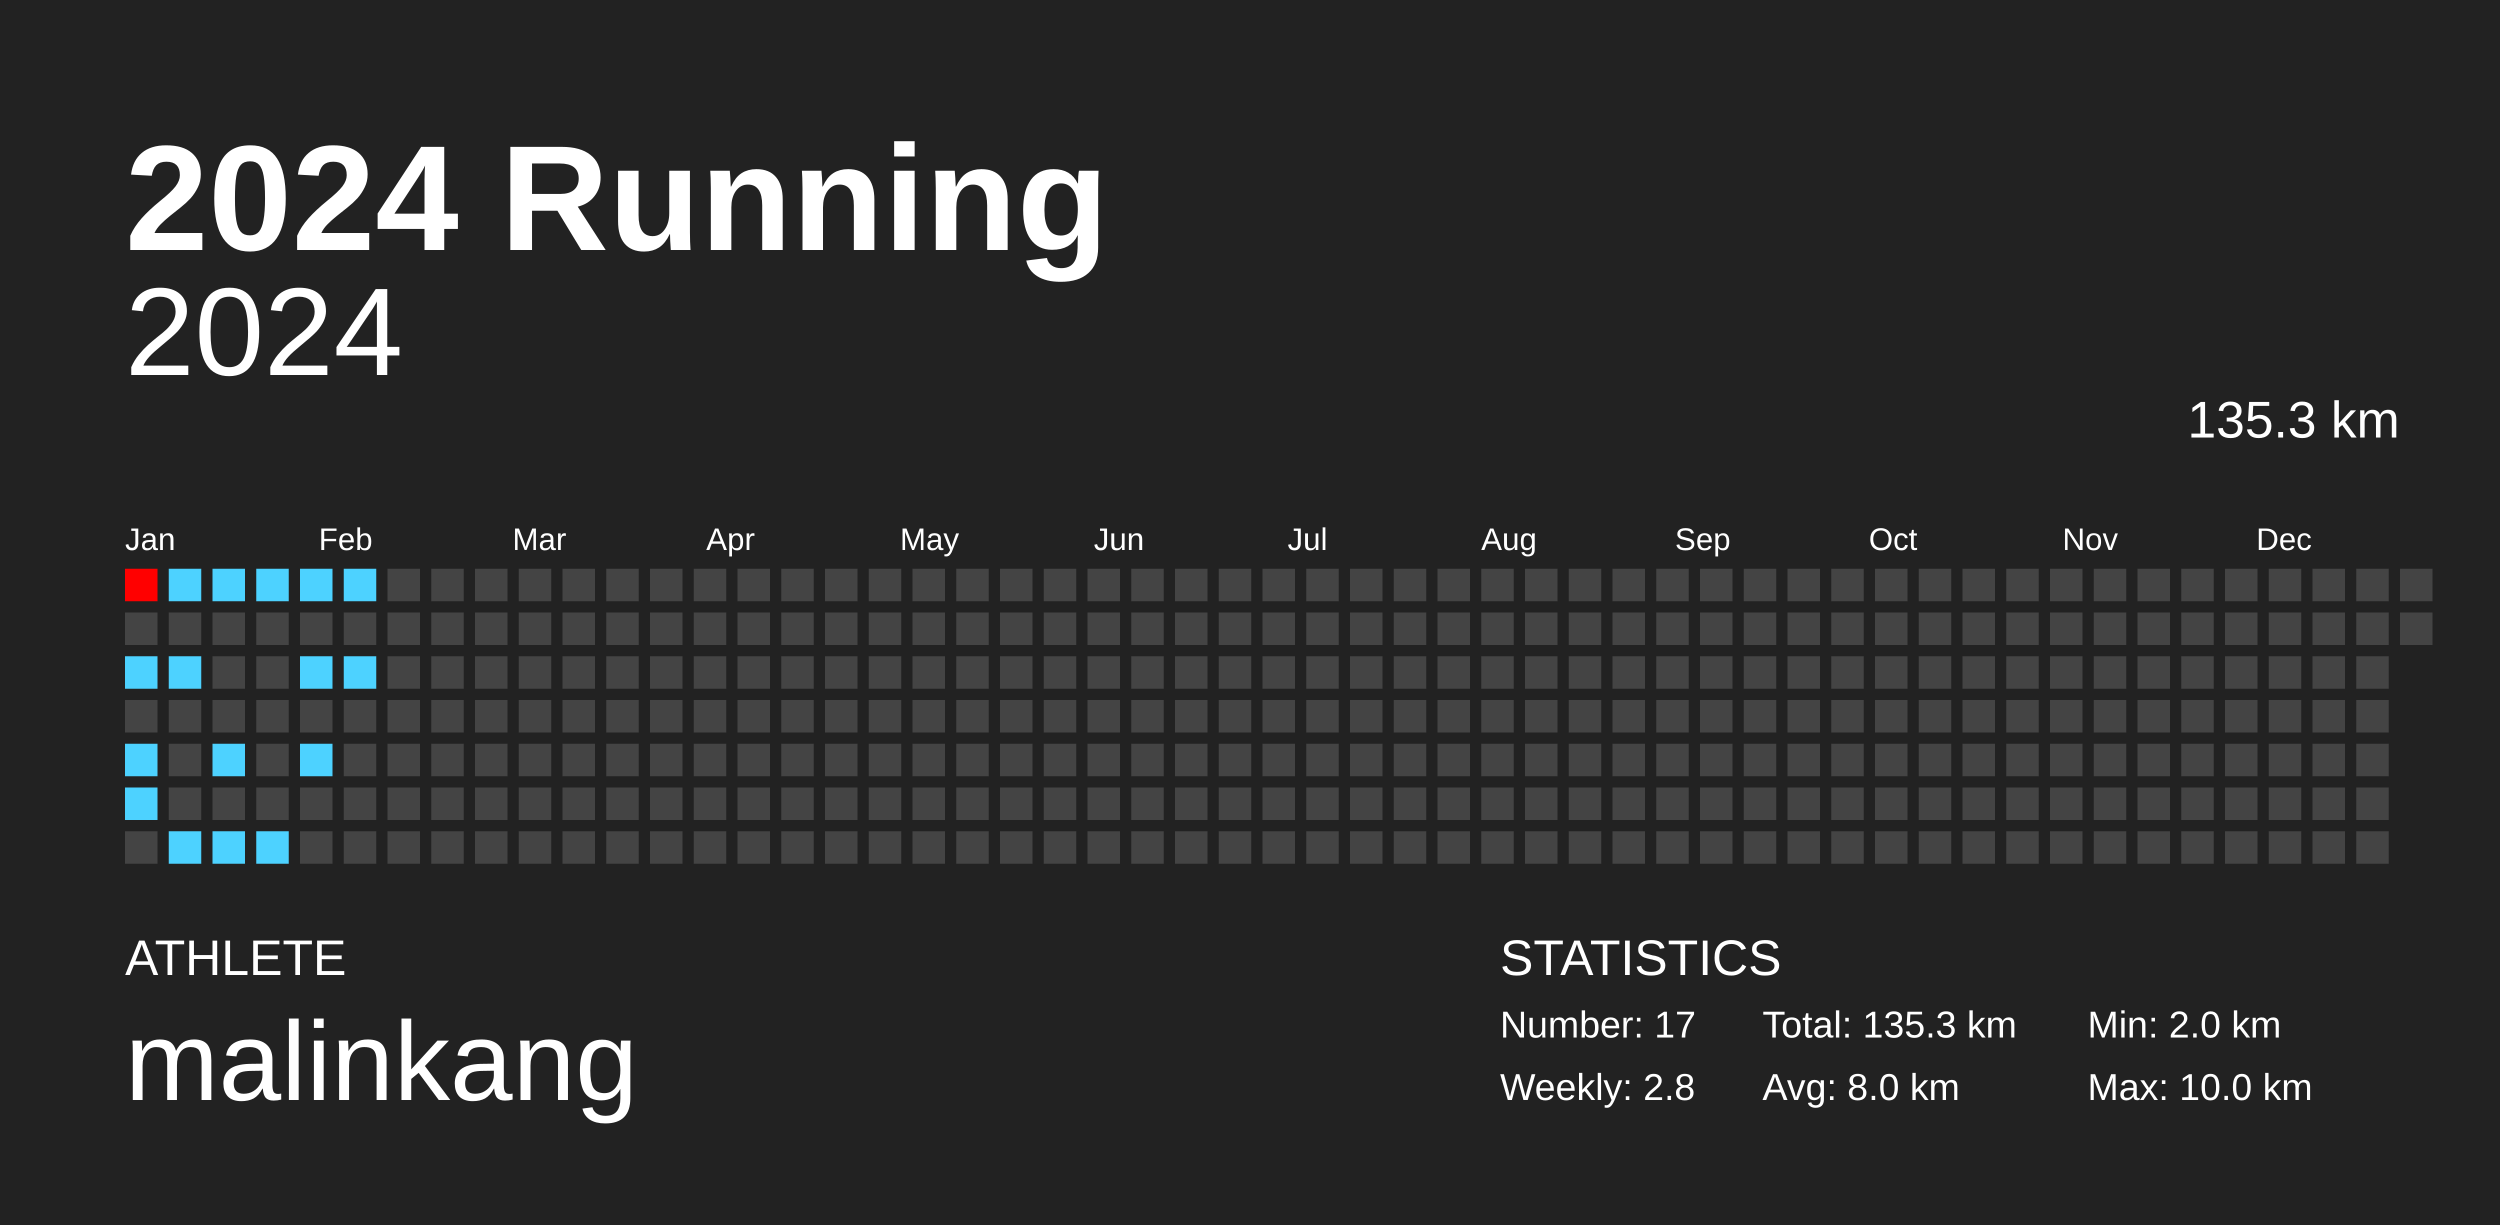
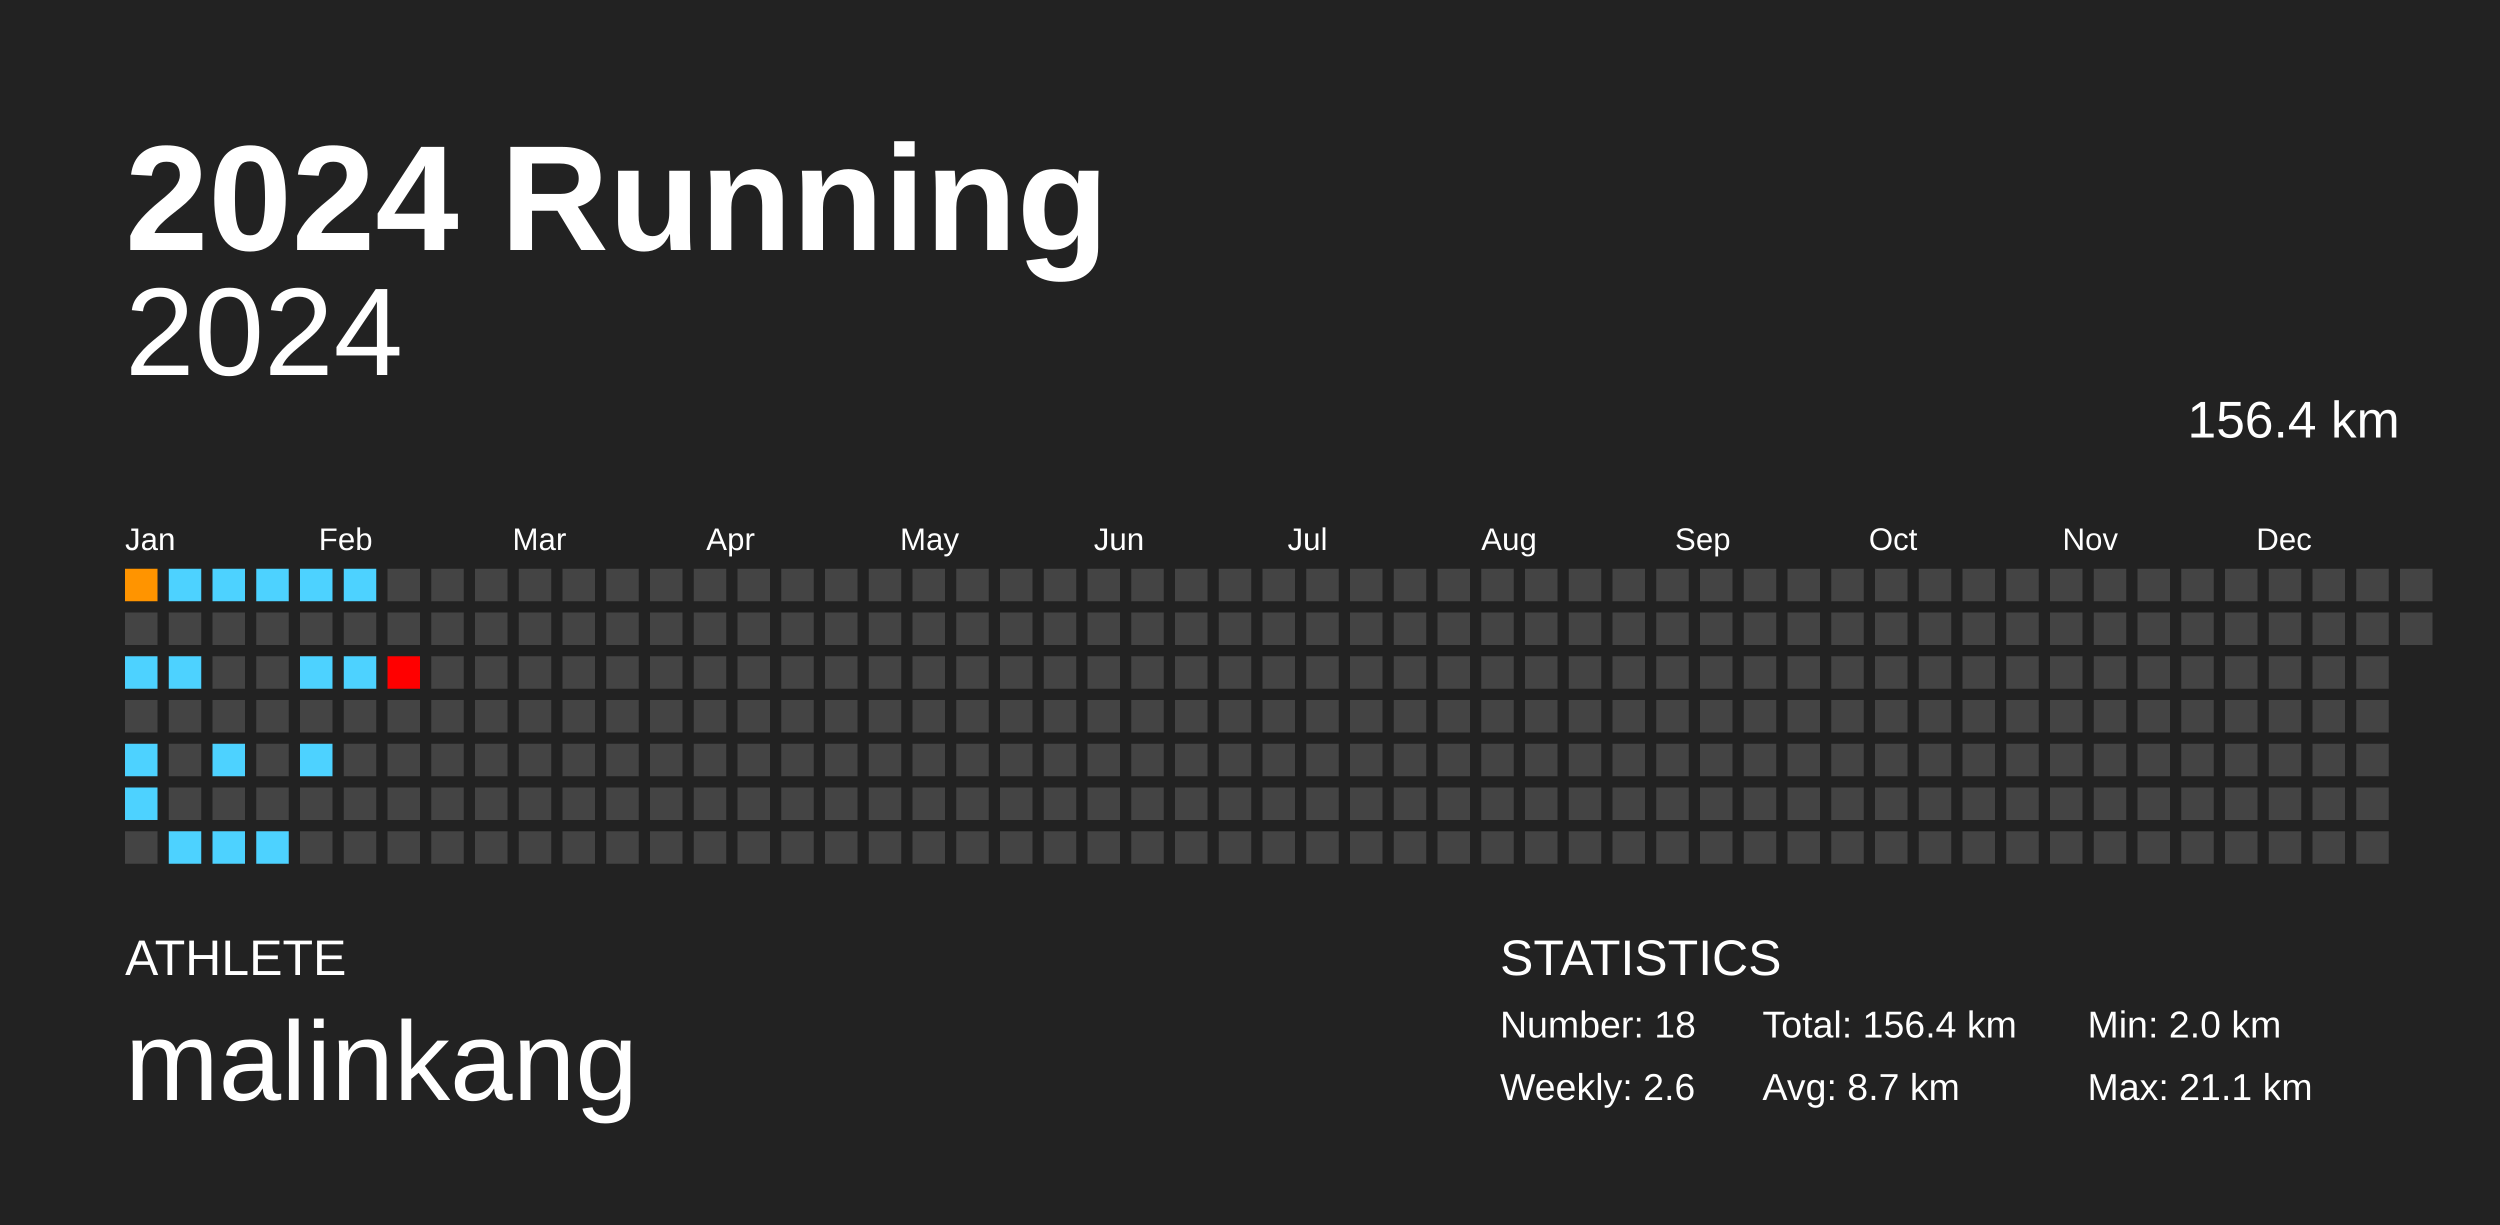
<svg xmlns="http://www.w3.org/2000/svg" baseProfile="full" height="98mm" version="1.1" viewBox="0,0,200,98" width="200mm">
  <defs />
  <rect fill="#222222" height="98" width="200" x="0" y="0" />
  <text fill="#FFFFFF" style="font-size:12px; font-family:Arial; font-weight:bold;" x="10" y="20">2024 Running</text>
  <text fill="#FFFFFF" style="font-size:4px; font-family:Arial" x="10" y="78">ATHLETE</text>
  <text fill="#FFFFFF" style="font-size:9px; font-family:Arial" x="10" y="88">malinkang</text>
  <text fill="#FFFFFF" style="font-size:4px; font-family:Arial" x="120" y="78">STATISTICS</text>
-   <text fill="#FFFFFF" style="font-size:3px; font-family:Arial" x="120" y="83">Number: 17</text>
-   <text fill="#FFFFFF" style="font-size:3px; font-family:Arial" x="120" y="88">Weekly: 2.8</text>
-   <text fill="#FFFFFF" style="font-size:3px; font-family:Arial" x="141" y="83">Total: 135.3 km</text>
-   <text fill="#FFFFFF" style="font-size:3px; font-family:Arial" x="141" y="88">Avg: 8.0 km</text>
+   <text fill="#FFFFFF" style="font-size:3px; font-family:Arial" x="120" y="83">Number: 18</text>
+   <text fill="#FFFFFF" style="font-size:3px; font-family:Arial" x="120" y="88">Weekly: 2.6</text>
+   <text fill="#FFFFFF" style="font-size:3px; font-family:Arial" x="141" y="83">Total: 156.4 km</text>
+   <text fill="#FFFFFF" style="font-size:3px; font-family:Arial" x="141" y="88">Avg: 8.7 km</text>
  <text fill="#FFFFFF" style="font-size:3px; font-family:Arial" x="167" y="83">Min: 2.0 km</text>
-   <text fill="#FFFFFF" style="font-size:3px; font-family:Arial" x="167" y="88">Max: 10.0 km</text>
+   <text fill="#FFFFFF" style="font-size:3px; font-family:Arial" x="167" y="88">Max: 21.1 km</text>
  <text alignment-baseline="hanging" fill="#FFFFFF" style="font-size:10.0px; font-family:Arial;" x="10" y="30">2024</text>
-   <text alignment-baseline="hanging" fill="#FFFFFF" style="font-size:4.125px; font-family:Arial;" x="175" y="35">135.3 km</text>
+   <text alignment-baseline="hanging" fill="#FFFFFF" style="font-size:4.125px; font-family:Arial;" x="175" y="35">156.4 km</text>
  <text fill="#FFFFFF" style="font-size:2.5px; font-family:Arial" x="10.0" y="44">Jan</text>
  <text fill="#FFFFFF" style="font-size:2.5px; font-family:Arial" x="25.5" y="44">Feb</text>
  <text fill="#FFFFFF" style="font-size:2.5px; font-family:Arial" x="41.0" y="44">Mar</text>
  <text fill="#FFFFFF" style="font-size:2.5px; font-family:Arial" x="56.5" y="44">Apr</text>
  <text fill="#FFFFFF" style="font-size:2.5px; font-family:Arial" x="72.0" y="44">May</text>
  <text fill="#FFFFFF" style="font-size:2.5px; font-family:Arial" x="87.5" y="44">Jun</text>
  <text fill="#FFFFFF" style="font-size:2.5px; font-family:Arial" x="103.0" y="44">Jul</text>
  <text fill="#FFFFFF" style="font-size:2.5px; font-family:Arial" x="118.5" y="44">Aug</text>
  <text fill="#FFFFFF" style="font-size:2.5px; font-family:Arial" x="134.0" y="44">Sep</text>
  <text fill="#FFFFFF" style="font-size:2.5px; font-family:Arial" x="149.5" y="44">Oct</text>
  <text fill="#FFFFFF" style="font-size:2.5px; font-family:Arial" x="165.0" y="44">Nov</text>
  <text fill="#FFFFFF" style="font-size:2.5px; font-family:Arial" x="180.5" y="44">Dec</text>
-   <rect fill="#ff0000" height="2.6" width="2.6" x="10.0" y="45.5" />
+   <rect fill="#ff9400" height="2.6" width="2.6" x="10.0" y="45.5" />
  <rect fill="#444444" height="2.6" width="2.6" x="10.0" y="49.0" />
  <rect fill="#4dd2ff" height="2.6" width="2.6" x="10.0" y="52.5" />
  <rect fill="#444444" height="2.6" width="2.6" x="10.0" y="56.0" />
  <rect fill="#4dd2ff" height="2.6" width="2.6" x="10.0" y="59.5" />
  <rect fill="#4dd2ff" height="2.6" width="2.6" x="10.0" y="63.0" />
  <rect fill="#444444" height="2.6" width="2.6" x="10.0" y="66.5" />
  <rect fill="#4dd2ff" height="2.6" width="2.6" x="13.5" y="45.5" />
  <rect fill="#444444" height="2.6" width="2.6" x="13.5" y="49.0" />
  <rect fill="#4dd2ff" height="2.6" width="2.6" x="13.5" y="52.5" />
  <rect fill="#444444" height="2.6" width="2.6" x="13.5" y="56.0" />
  <rect fill="#444444" height="2.6" width="2.6" x="13.5" y="59.5" />
  <rect fill="#444444" height="2.6" width="2.6" x="13.5" y="63.0" />
  <rect fill="#4dd2ff" height="2.6" width="2.6" x="13.5" y="66.5" />
  <rect fill="#4dd2ff" height="2.6" width="2.6" x="17.0" y="45.5" />
  <rect fill="#444444" height="2.6" width="2.6" x="17.0" y="49.0" />
  <rect fill="#444444" height="2.6" width="2.6" x="17.0" y="52.5" />
  <rect fill="#444444" height="2.6" width="2.6" x="17.0" y="56.0" />
  <rect fill="#4dd2ff" height="2.6" width="2.6" x="17.0" y="59.5" />
  <rect fill="#444444" height="2.6" width="2.6" x="17.0" y="63.0" />
  <rect fill="#4dd2ff" height="2.6" width="2.6" x="17.0" y="66.5" />
  <rect fill="#4dd2ff" height="2.6" width="2.6" x="20.5" y="45.5" />
  <rect fill="#444444" height="2.6" width="2.6" x="20.5" y="49.0" />
  <rect fill="#444444" height="2.6" width="2.6" x="20.5" y="52.5" />
  <rect fill="#444444" height="2.6" width="2.6" x="20.5" y="56.0" />
  <rect fill="#444444" height="2.6" width="2.6" x="20.5" y="59.5" />
  <rect fill="#444444" height="2.6" width="2.6" x="20.5" y="63.0" />
  <rect fill="#4dd2ff" height="2.6" width="2.6" x="20.5" y="66.5" />
  <rect fill="#4dd2ff" height="2.6" width="2.6" x="24.0" y="45.5" />
  <rect fill="#444444" height="2.6" width="2.6" x="24.0" y="49.0" />
  <rect fill="#4dd2ff" height="2.6" width="2.6" x="24.0" y="52.5" />
  <rect fill="#444444" height="2.6" width="2.6" x="24.0" y="56.0" />
  <rect fill="#4dd2ff" height="2.6" width="2.6" x="24.0" y="59.5" />
  <rect fill="#444444" height="2.6" width="2.6" x="24.0" y="63.0" />
  <rect fill="#444444" height="2.6" width="2.6" x="24.0" y="66.5" />
  <rect fill="#4dd2ff" height="2.6" width="2.6" x="27.5" y="45.5" />
  <rect fill="#444444" height="2.6" width="2.6" x="27.5" y="49.0" />
  <rect fill="#4dd2ff" height="2.6" width="2.6" x="27.5" y="52.5" />
  <rect fill="#444444" height="2.6" width="2.6" x="27.5" y="56.0" />
  <rect fill="#444444" height="2.6" width="2.6" x="27.5" y="59.5" />
  <rect fill="#444444" height="2.6" width="2.6" x="27.5" y="63.0" />
  <rect fill="#444444" height="2.6" width="2.6" x="27.5" y="66.5" />
  <rect fill="#444444" height="2.6" width="2.6" x="31.0" y="45.5" />
  <rect fill="#444444" height="2.6" width="2.6" x="31.0" y="49.0" />
-   <rect fill="#444444" height="2.6" width="2.6" x="31.0" y="52.5" />
+   <rect fill="red" height="2.6" width="2.6" x="31.0" y="52.5" />
  <rect fill="#444444" height="2.6" width="2.6" x="31.0" y="56.0" />
  <rect fill="#444444" height="2.6" width="2.6" x="31.0" y="59.5" />
  <rect fill="#444444" height="2.6" width="2.6" x="31.0" y="63.0" />
  <rect fill="#444444" height="2.6" width="2.6" x="31.0" y="66.5" />
  <rect fill="#444444" height="2.6" width="2.6" x="34.5" y="45.5" />
  <rect fill="#444444" height="2.6" width="2.6" x="34.5" y="49.0" />
  <rect fill="#444444" height="2.6" width="2.6" x="34.5" y="52.5" />
  <rect fill="#444444" height="2.6" width="2.6" x="34.5" y="56.0" />
  <rect fill="#444444" height="2.6" width="2.6" x="34.5" y="59.5" />
  <rect fill="#444444" height="2.6" width="2.6" x="34.5" y="63.0" />
  <rect fill="#444444" height="2.6" width="2.6" x="34.5" y="66.5" />
  <rect fill="#444444" height="2.6" width="2.6" x="38.0" y="45.5" />
  <rect fill="#444444" height="2.6" width="2.6" x="38.0" y="49.0" />
  <rect fill="#444444" height="2.6" width="2.6" x="38.0" y="52.5" />
  <rect fill="#444444" height="2.6" width="2.6" x="38.0" y="56.0" />
  <rect fill="#444444" height="2.6" width="2.6" x="38.0" y="59.5" />
  <rect fill="#444444" height="2.6" width="2.6" x="38.0" y="63.0" />
  <rect fill="#444444" height="2.6" width="2.6" x="38.0" y="66.5" />
  <rect fill="#444444" height="2.6" width="2.6" x="41.5" y="45.5" />
  <rect fill="#444444" height="2.6" width="2.6" x="41.5" y="49.0" />
  <rect fill="#444444" height="2.6" width="2.6" x="41.5" y="52.5" />
  <rect fill="#444444" height="2.6" width="2.6" x="41.5" y="56.0" />
  <rect fill="#444444" height="2.6" width="2.6" x="41.5" y="59.5" />
  <rect fill="#444444" height="2.6" width="2.6" x="41.5" y="63.0" />
  <rect fill="#444444" height="2.6" width="2.6" x="41.5" y="66.5" />
  <rect fill="#444444" height="2.6" width="2.6" x="45.0" y="45.5" />
  <rect fill="#444444" height="2.6" width="2.6" x="45.0" y="49.0" />
  <rect fill="#444444" height="2.6" width="2.6" x="45.0" y="52.5" />
  <rect fill="#444444" height="2.6" width="2.6" x="45.0" y="56.0" />
  <rect fill="#444444" height="2.6" width="2.6" x="45.0" y="59.5" />
  <rect fill="#444444" height="2.6" width="2.6" x="45.0" y="63.0" />
  <rect fill="#444444" height="2.6" width="2.6" x="45.0" y="66.5" />
  <rect fill="#444444" height="2.6" width="2.6" x="48.5" y="45.5" />
  <rect fill="#444444" height="2.6" width="2.6" x="48.5" y="49.0" />
  <rect fill="#444444" height="2.6" width="2.6" x="48.5" y="52.5" />
  <rect fill="#444444" height="2.6" width="2.6" x="48.5" y="56.0" />
  <rect fill="#444444" height="2.6" width="2.6" x="48.5" y="59.5" />
  <rect fill="#444444" height="2.6" width="2.6" x="48.5" y="63.0" />
  <rect fill="#444444" height="2.6" width="2.6" x="48.5" y="66.5" />
  <rect fill="#444444" height="2.6" width="2.6" x="52.0" y="45.5" />
  <rect fill="#444444" height="2.6" width="2.6" x="52.0" y="49.0" />
  <rect fill="#444444" height="2.6" width="2.6" x="52.0" y="52.5" />
  <rect fill="#444444" height="2.6" width="2.6" x="52.0" y="56.0" />
  <rect fill="#444444" height="2.6" width="2.6" x="52.0" y="59.5" />
  <rect fill="#444444" height="2.6" width="2.6" x="52.0" y="63.0" />
  <rect fill="#444444" height="2.6" width="2.6" x="52.0" y="66.5" />
  <rect fill="#444444" height="2.6" width="2.6" x="55.5" y="45.5" />
  <rect fill="#444444" height="2.6" width="2.6" x="55.5" y="49.0" />
  <rect fill="#444444" height="2.6" width="2.6" x="55.5" y="52.5" />
  <rect fill="#444444" height="2.6" width="2.6" x="55.5" y="56.0" />
  <rect fill="#444444" height="2.6" width="2.6" x="55.5" y="59.5" />
  <rect fill="#444444" height="2.6" width="2.6" x="55.5" y="63.0" />
  <rect fill="#444444" height="2.6" width="2.6" x="55.5" y="66.5" />
  <rect fill="#444444" height="2.6" width="2.6" x="59.0" y="45.5" />
  <rect fill="#444444" height="2.6" width="2.6" x="59.0" y="49.0" />
  <rect fill="#444444" height="2.6" width="2.6" x="59.0" y="52.5" />
  <rect fill="#444444" height="2.6" width="2.6" x="59.0" y="56.0" />
  <rect fill="#444444" height="2.6" width="2.6" x="59.0" y="59.5" />
  <rect fill="#444444" height="2.6" width="2.6" x="59.0" y="63.0" />
  <rect fill="#444444" height="2.6" width="2.6" x="59.0" y="66.5" />
  <rect fill="#444444" height="2.6" width="2.6" x="62.5" y="45.5" />
  <rect fill="#444444" height="2.6" width="2.6" x="62.5" y="49.0" />
  <rect fill="#444444" height="2.6" width="2.6" x="62.5" y="52.5" />
  <rect fill="#444444" height="2.6" width="2.6" x="62.5" y="56.0" />
  <rect fill="#444444" height="2.6" width="2.6" x="62.5" y="59.5" />
  <rect fill="#444444" height="2.6" width="2.6" x="62.5" y="63.0" />
  <rect fill="#444444" height="2.6" width="2.6" x="62.5" y="66.5" />
  <rect fill="#444444" height="2.6" width="2.6" x="66.0" y="45.5" />
  <rect fill="#444444" height="2.6" width="2.6" x="66.0" y="49.0" />
  <rect fill="#444444" height="2.6" width="2.6" x="66.0" y="52.5" />
  <rect fill="#444444" height="2.6" width="2.6" x="66.0" y="56.0" />
  <rect fill="#444444" height="2.6" width="2.6" x="66.0" y="59.5" />
  <rect fill="#444444" height="2.6" width="2.6" x="66.0" y="63.0" />
  <rect fill="#444444" height="2.6" width="2.6" x="66.0" y="66.5" />
  <rect fill="#444444" height="2.6" width="2.6" x="69.5" y="45.5" />
  <rect fill="#444444" height="2.6" width="2.6" x="69.5" y="49.0" />
  <rect fill="#444444" height="2.6" width="2.6" x="69.5" y="52.5" />
  <rect fill="#444444" height="2.6" width="2.6" x="69.5" y="56.0" />
  <rect fill="#444444" height="2.6" width="2.6" x="69.5" y="59.5" />
  <rect fill="#444444" height="2.6" width="2.6" x="69.5" y="63.0" />
  <rect fill="#444444" height="2.6" width="2.6" x="69.5" y="66.5" />
  <rect fill="#444444" height="2.6" width="2.6" x="73.0" y="45.5" />
  <rect fill="#444444" height="2.6" width="2.6" x="73.0" y="49.0" />
  <rect fill="#444444" height="2.6" width="2.6" x="73.0" y="52.5" />
  <rect fill="#444444" height="2.6" width="2.6" x="73.0" y="56.0" />
  <rect fill="#444444" height="2.6" width="2.6" x="73.0" y="59.5" />
  <rect fill="#444444" height="2.6" width="2.6" x="73.0" y="63.0" />
  <rect fill="#444444" height="2.6" width="2.6" x="73.0" y="66.5" />
  <rect fill="#444444" height="2.6" width="2.6" x="76.5" y="45.5" />
  <rect fill="#444444" height="2.6" width="2.6" x="76.5" y="49.0" />
  <rect fill="#444444" height="2.6" width="2.6" x="76.5" y="52.5" />
  <rect fill="#444444" height="2.6" width="2.6" x="76.5" y="56.0" />
  <rect fill="#444444" height="2.6" width="2.6" x="76.5" y="59.5" />
  <rect fill="#444444" height="2.6" width="2.6" x="76.5" y="63.0" />
  <rect fill="#444444" height="2.6" width="2.6" x="76.5" y="66.5" />
  <rect fill="#444444" height="2.6" width="2.6" x="80.0" y="45.5" />
  <rect fill="#444444" height="2.6" width="2.6" x="80.0" y="49.0" />
  <rect fill="#444444" height="2.6" width="2.6" x="80.0" y="52.5" />
  <rect fill="#444444" height="2.6" width="2.6" x="80.0" y="56.0" />
  <rect fill="#444444" height="2.6" width="2.6" x="80.0" y="59.5" />
  <rect fill="#444444" height="2.6" width="2.6" x="80.0" y="63.0" />
  <rect fill="#444444" height="2.6" width="2.6" x="80.0" y="66.5" />
  <rect fill="#444444" height="2.6" width="2.6" x="83.5" y="45.5" />
  <rect fill="#444444" height="2.6" width="2.6" x="83.5" y="49.0" />
  <rect fill="#444444" height="2.6" width="2.6" x="83.5" y="52.5" />
  <rect fill="#444444" height="2.6" width="2.6" x="83.5" y="56.0" />
  <rect fill="#444444" height="2.6" width="2.6" x="83.5" y="59.5" />
  <rect fill="#444444" height="2.6" width="2.6" x="83.5" y="63.0" />
  <rect fill="#444444" height="2.6" width="2.6" x="83.5" y="66.5" />
  <rect fill="#444444" height="2.6" width="2.6" x="87.0" y="45.5" />
  <rect fill="#444444" height="2.6" width="2.6" x="87.0" y="49.0" />
  <rect fill="#444444" height="2.6" width="2.6" x="87.0" y="52.5" />
  <rect fill="#444444" height="2.6" width="2.6" x="87.0" y="56.0" />
  <rect fill="#444444" height="2.6" width="2.6" x="87.0" y="59.5" />
  <rect fill="#444444" height="2.6" width="2.6" x="87.0" y="63.0" />
  <rect fill="#444444" height="2.6" width="2.6" x="87.0" y="66.5" />
  <rect fill="#444444" height="2.6" width="2.6" x="90.5" y="45.5" />
  <rect fill="#444444" height="2.6" width="2.6" x="90.5" y="49.0" />
  <rect fill="#444444" height="2.6" width="2.6" x="90.5" y="52.5" />
  <rect fill="#444444" height="2.6" width="2.6" x="90.5" y="56.0" />
  <rect fill="#444444" height="2.6" width="2.6" x="90.5" y="59.5" />
  <rect fill="#444444" height="2.6" width="2.6" x="90.5" y="63.0" />
  <rect fill="#444444" height="2.6" width="2.6" x="90.5" y="66.5" />
  <rect fill="#444444" height="2.6" width="2.6" x="94.0" y="45.5" />
  <rect fill="#444444" height="2.6" width="2.6" x="94.0" y="49.0" />
  <rect fill="#444444" height="2.6" width="2.6" x="94.0" y="52.5" />
  <rect fill="#444444" height="2.6" width="2.6" x="94.0" y="56.0" />
  <rect fill="#444444" height="2.6" width="2.6" x="94.0" y="59.5" />
  <rect fill="#444444" height="2.6" width="2.6" x="94.0" y="63.0" />
  <rect fill="#444444" height="2.6" width="2.6" x="94.0" y="66.5" />
  <rect fill="#444444" height="2.6" width="2.6" x="97.5" y="45.5" />
  <rect fill="#444444" height="2.6" width="2.6" x="97.5" y="49.0" />
  <rect fill="#444444" height="2.6" width="2.6" x="97.5" y="52.5" />
  <rect fill="#444444" height="2.6" width="2.6" x="97.5" y="56.0" />
  <rect fill="#444444" height="2.6" width="2.6" x="97.5" y="59.5" />
  <rect fill="#444444" height="2.6" width="2.6" x="97.5" y="63.0" />
  <rect fill="#444444" height="2.6" width="2.6" x="97.5" y="66.5" />
  <rect fill="#444444" height="2.6" width="2.6" x="101.0" y="45.5" />
  <rect fill="#444444" height="2.6" width="2.6" x="101.0" y="49.0" />
  <rect fill="#444444" height="2.6" width="2.6" x="101.0" y="52.5" />
  <rect fill="#444444" height="2.6" width="2.6" x="101.0" y="56.0" />
  <rect fill="#444444" height="2.6" width="2.6" x="101.0" y="59.5" />
  <rect fill="#444444" height="2.6" width="2.6" x="101.0" y="63.0" />
  <rect fill="#444444" height="2.6" width="2.6" x="101.0" y="66.5" />
  <rect fill="#444444" height="2.6" width="2.6" x="104.5" y="45.5" />
  <rect fill="#444444" height="2.6" width="2.6" x="104.5" y="49.0" />
  <rect fill="#444444" height="2.6" width="2.6" x="104.5" y="52.5" />
  <rect fill="#444444" height="2.6" width="2.6" x="104.5" y="56.0" />
  <rect fill="#444444" height="2.6" width="2.6" x="104.5" y="59.5" />
  <rect fill="#444444" height="2.6" width="2.6" x="104.5" y="63.0" />
  <rect fill="#444444" height="2.6" width="2.6" x="104.5" y="66.5" />
  <rect fill="#444444" height="2.6" width="2.6" x="108.0" y="45.5" />
  <rect fill="#444444" height="2.6" width="2.6" x="108.0" y="49.0" />
  <rect fill="#444444" height="2.6" width="2.6" x="108.0" y="52.5" />
  <rect fill="#444444" height="2.6" width="2.6" x="108.0" y="56.0" />
  <rect fill="#444444" height="2.6" width="2.6" x="108.0" y="59.5" />
  <rect fill="#444444" height="2.6" width="2.6" x="108.0" y="63.0" />
  <rect fill="#444444" height="2.6" width="2.6" x="108.0" y="66.5" />
  <rect fill="#444444" height="2.6" width="2.6" x="111.5" y="45.5" />
  <rect fill="#444444" height="2.6" width="2.6" x="111.5" y="49.0" />
  <rect fill="#444444" height="2.6" width="2.6" x="111.5" y="52.5" />
  <rect fill="#444444" height="2.6" width="2.6" x="111.5" y="56.0" />
  <rect fill="#444444" height="2.6" width="2.6" x="111.5" y="59.5" />
  <rect fill="#444444" height="2.6" width="2.6" x="111.5" y="63.0" />
  <rect fill="#444444" height="2.6" width="2.6" x="111.5" y="66.5" />
  <rect fill="#444444" height="2.6" width="2.6" x="115.0" y="45.5" />
  <rect fill="#444444" height="2.6" width="2.6" x="115.0" y="49.0" />
  <rect fill="#444444" height="2.6" width="2.6" x="115.0" y="52.5" />
  <rect fill="#444444" height="2.6" width="2.6" x="115.0" y="56.0" />
  <rect fill="#444444" height="2.6" width="2.6" x="115.0" y="59.5" />
  <rect fill="#444444" height="2.6" width="2.6" x="115.0" y="63.0" />
  <rect fill="#444444" height="2.6" width="2.6" x="115.0" y="66.5" />
  <rect fill="#444444" height="2.6" width="2.6" x="118.5" y="45.5" />
  <rect fill="#444444" height="2.6" width="2.6" x="118.5" y="49.0" />
  <rect fill="#444444" height="2.6" width="2.6" x="118.5" y="52.5" />
  <rect fill="#444444" height="2.6" width="2.6" x="118.5" y="56.0" />
  <rect fill="#444444" height="2.6" width="2.6" x="118.5" y="59.5" />
  <rect fill="#444444" height="2.6" width="2.6" x="118.5" y="63.0" />
  <rect fill="#444444" height="2.6" width="2.6" x="118.5" y="66.5" />
  <rect fill="#444444" height="2.6" width="2.6" x="122.0" y="45.5" />
  <rect fill="#444444" height="2.6" width="2.6" x="122.0" y="49.0" />
  <rect fill="#444444" height="2.6" width="2.6" x="122.0" y="52.5" />
  <rect fill="#444444" height="2.6" width="2.6" x="122.0" y="56.0" />
  <rect fill="#444444" height="2.6" width="2.6" x="122.0" y="59.5" />
  <rect fill="#444444" height="2.6" width="2.6" x="122.0" y="63.0" />
  <rect fill="#444444" height="2.6" width="2.6" x="122.0" y="66.5" />
  <rect fill="#444444" height="2.6" width="2.6" x="125.5" y="45.5" />
  <rect fill="#444444" height="2.6" width="2.6" x="125.5" y="49.0" />
  <rect fill="#444444" height="2.6" width="2.6" x="125.5" y="52.5" />
  <rect fill="#444444" height="2.6" width="2.6" x="125.5" y="56.0" />
  <rect fill="#444444" height="2.6" width="2.6" x="125.5" y="59.5" />
  <rect fill="#444444" height="2.6" width="2.6" x="125.5" y="63.0" />
  <rect fill="#444444" height="2.6" width="2.6" x="125.5" y="66.5" />
  <rect fill="#444444" height="2.6" width="2.6" x="129.0" y="45.5" />
  <rect fill="#444444" height="2.6" width="2.6" x="129.0" y="49.0" />
  <rect fill="#444444" height="2.6" width="2.6" x="129.0" y="52.5" />
  <rect fill="#444444" height="2.6" width="2.6" x="129.0" y="56.0" />
  <rect fill="#444444" height="2.6" width="2.6" x="129.0" y="59.5" />
  <rect fill="#444444" height="2.6" width="2.6" x="129.0" y="63.0" />
  <rect fill="#444444" height="2.6" width="2.6" x="129.0" y="66.5" />
  <rect fill="#444444" height="2.6" width="2.6" x="132.5" y="45.5" />
  <rect fill="#444444" height="2.6" width="2.6" x="132.5" y="49.0" />
  <rect fill="#444444" height="2.6" width="2.6" x="132.5" y="52.5" />
  <rect fill="#444444" height="2.6" width="2.6" x="132.5" y="56.0" />
  <rect fill="#444444" height="2.6" width="2.6" x="132.5" y="59.5" />
  <rect fill="#444444" height="2.6" width="2.6" x="132.5" y="63.0" />
  <rect fill="#444444" height="2.6" width="2.6" x="132.5" y="66.5" />
  <rect fill="#444444" height="2.6" width="2.6" x="136.0" y="45.5" />
  <rect fill="#444444" height="2.6" width="2.6" x="136.0" y="49.0" />
  <rect fill="#444444" height="2.6" width="2.6" x="136.0" y="52.5" />
  <rect fill="#444444" height="2.6" width="2.6" x="136.0" y="56.0" />
  <rect fill="#444444" height="2.6" width="2.6" x="136.0" y="59.5" />
  <rect fill="#444444" height="2.6" width="2.6" x="136.0" y="63.0" />
  <rect fill="#444444" height="2.6" width="2.6" x="136.0" y="66.5" />
  <rect fill="#444444" height="2.6" width="2.6" x="139.5" y="45.5" />
  <rect fill="#444444" height="2.6" width="2.6" x="139.5" y="49.0" />
  <rect fill="#444444" height="2.6" width="2.6" x="139.5" y="52.5" />
  <rect fill="#444444" height="2.6" width="2.6" x="139.5" y="56.0" />
  <rect fill="#444444" height="2.6" width="2.6" x="139.5" y="59.5" />
  <rect fill="#444444" height="2.6" width="2.6" x="139.5" y="63.0" />
  <rect fill="#444444" height="2.6" width="2.6" x="139.5" y="66.5" />
  <rect fill="#444444" height="2.6" width="2.6" x="143.0" y="45.5" />
  <rect fill="#444444" height="2.6" width="2.6" x="143.0" y="49.0" />
  <rect fill="#444444" height="2.6" width="2.6" x="143.0" y="52.5" />
  <rect fill="#444444" height="2.6" width="2.6" x="143.0" y="56.0" />
  <rect fill="#444444" height="2.6" width="2.6" x="143.0" y="59.5" />
  <rect fill="#444444" height="2.6" width="2.6" x="143.0" y="63.0" />
  <rect fill="#444444" height="2.6" width="2.6" x="143.0" y="66.5" />
  <rect fill="#444444" height="2.6" width="2.6" x="146.5" y="45.5" />
  <rect fill="#444444" height="2.6" width="2.6" x="146.5" y="49.0" />
  <rect fill="#444444" height="2.6" width="2.6" x="146.5" y="52.5" />
  <rect fill="#444444" height="2.6" width="2.6" x="146.5" y="56.0" />
  <rect fill="#444444" height="2.6" width="2.6" x="146.5" y="59.5" />
  <rect fill="#444444" height="2.6" width="2.6" x="146.5" y="63.0" />
  <rect fill="#444444" height="2.6" width="2.6" x="146.5" y="66.5" />
  <rect fill="#444444" height="2.6" width="2.6" x="150.0" y="45.5" />
  <rect fill="#444444" height="2.6" width="2.6" x="150.0" y="49.0" />
  <rect fill="#444444" height="2.6" width="2.6" x="150.0" y="52.5" />
  <rect fill="#444444" height="2.6" width="2.6" x="150.0" y="56.0" />
  <rect fill="#444444" height="2.6" width="2.6" x="150.0" y="59.5" />
  <rect fill="#444444" height="2.6" width="2.6" x="150.0" y="63.0" />
  <rect fill="#444444" height="2.6" width="2.6" x="150.0" y="66.5" />
  <rect fill="#444444" height="2.6" width="2.6" x="153.5" y="45.5" />
  <rect fill="#444444" height="2.6" width="2.6" x="153.5" y="49.0" />
  <rect fill="#444444" height="2.6" width="2.6" x="153.5" y="52.5" />
  <rect fill="#444444" height="2.6" width="2.6" x="153.5" y="56.0" />
  <rect fill="#444444" height="2.6" width="2.6" x="153.5" y="59.5" />
  <rect fill="#444444" height="2.6" width="2.6" x="153.5" y="63.0" />
  <rect fill="#444444" height="2.6" width="2.6" x="153.5" y="66.5" />
  <rect fill="#444444" height="2.6" width="2.6" x="157.0" y="45.5" />
  <rect fill="#444444" height="2.6" width="2.6" x="157.0" y="49.0" />
  <rect fill="#444444" height="2.6" width="2.6" x="157.0" y="52.5" />
  <rect fill="#444444" height="2.6" width="2.6" x="157.0" y="56.0" />
  <rect fill="#444444" height="2.6" width="2.6" x="157.0" y="59.5" />
  <rect fill="#444444" height="2.6" width="2.6" x="157.0" y="63.0" />
  <rect fill="#444444" height="2.6" width="2.6" x="157.0" y="66.5" />
  <rect fill="#444444" height="2.6" width="2.6" x="160.5" y="45.5" />
  <rect fill="#444444" height="2.6" width="2.6" x="160.5" y="49.0" />
  <rect fill="#444444" height="2.6" width="2.6" x="160.5" y="52.5" />
  <rect fill="#444444" height="2.6" width="2.6" x="160.5" y="56.0" />
  <rect fill="#444444" height="2.6" width="2.6" x="160.5" y="59.5" />
  <rect fill="#444444" height="2.6" width="2.6" x="160.5" y="63.0" />
  <rect fill="#444444" height="2.6" width="2.6" x="160.5" y="66.5" />
  <rect fill="#444444" height="2.6" width="2.6" x="164.0" y="45.5" />
  <rect fill="#444444" height="2.6" width="2.6" x="164.0" y="49.0" />
  <rect fill="#444444" height="2.6" width="2.6" x="164.0" y="52.5" />
  <rect fill="#444444" height="2.6" width="2.6" x="164.0" y="56.0" />
  <rect fill="#444444" height="2.6" width="2.6" x="164.0" y="59.5" />
  <rect fill="#444444" height="2.6" width="2.6" x="164.0" y="63.0" />
  <rect fill="#444444" height="2.6" width="2.6" x="164.0" y="66.5" />
  <rect fill="#444444" height="2.6" width="2.6" x="167.5" y="45.5" />
  <rect fill="#444444" height="2.6" width="2.6" x="167.5" y="49.0" />
  <rect fill="#444444" height="2.6" width="2.6" x="167.5" y="52.5" />
  <rect fill="#444444" height="2.6" width="2.6" x="167.5" y="56.0" />
  <rect fill="#444444" height="2.6" width="2.6" x="167.5" y="59.5" />
  <rect fill="#444444" height="2.6" width="2.6" x="167.5" y="63.0" />
  <rect fill="#444444" height="2.6" width="2.6" x="167.5" y="66.5" />
  <rect fill="#444444" height="2.6" width="2.6" x="171.0" y="45.5" />
  <rect fill="#444444" height="2.6" width="2.6" x="171.0" y="49.0" />
  <rect fill="#444444" height="2.6" width="2.6" x="171.0" y="52.5" />
  <rect fill="#444444" height="2.6" width="2.6" x="171.0" y="56.0" />
  <rect fill="#444444" height="2.6" width="2.6" x="171.0" y="59.5" />
  <rect fill="#444444" height="2.6" width="2.6" x="171.0" y="63.0" />
  <rect fill="#444444" height="2.6" width="2.6" x="171.0" y="66.5" />
  <rect fill="#444444" height="2.6" width="2.6" x="174.5" y="45.5" />
  <rect fill="#444444" height="2.6" width="2.6" x="174.5" y="49.0" />
  <rect fill="#444444" height="2.6" width="2.6" x="174.5" y="52.5" />
  <rect fill="#444444" height="2.6" width="2.6" x="174.5" y="56.0" />
  <rect fill="#444444" height="2.6" width="2.6" x="174.5" y="59.5" />
  <rect fill="#444444" height="2.6" width="2.6" x="174.5" y="63.0" />
  <rect fill="#444444" height="2.6" width="2.6" x="174.5" y="66.5" />
  <rect fill="#444444" height="2.6" width="2.6" x="178.0" y="45.5" />
  <rect fill="#444444" height="2.6" width="2.6" x="178.0" y="49.0" />
  <rect fill="#444444" height="2.6" width="2.6" x="178.0" y="52.5" />
  <rect fill="#444444" height="2.6" width="2.6" x="178.0" y="56.0" />
  <rect fill="#444444" height="2.6" width="2.6" x="178.0" y="59.5" />
  <rect fill="#444444" height="2.6" width="2.6" x="178.0" y="63.0" />
  <rect fill="#444444" height="2.6" width="2.6" x="178.0" y="66.5" />
  <rect fill="#444444" height="2.6" width="2.6" x="181.5" y="45.5" />
  <rect fill="#444444" height="2.6" width="2.6" x="181.5" y="49.0" />
  <rect fill="#444444" height="2.6" width="2.6" x="181.5" y="52.5" />
  <rect fill="#444444" height="2.6" width="2.6" x="181.5" y="56.0" />
  <rect fill="#444444" height="2.6" width="2.6" x="181.5" y="59.5" />
  <rect fill="#444444" height="2.6" width="2.6" x="181.5" y="63.0" />
  <rect fill="#444444" height="2.6" width="2.6" x="181.5" y="66.5" />
  <rect fill="#444444" height="2.6" width="2.6" x="185.0" y="45.5" />
  <rect fill="#444444" height="2.6" width="2.6" x="185.0" y="49.0" />
  <rect fill="#444444" height="2.6" width="2.6" x="185.0" y="52.5" />
  <rect fill="#444444" height="2.6" width="2.6" x="185.0" y="56.0" />
  <rect fill="#444444" height="2.6" width="2.6" x="185.0" y="59.5" />
  <rect fill="#444444" height="2.6" width="2.6" x="185.0" y="63.0" />
  <rect fill="#444444" height="2.6" width="2.6" x="185.0" y="66.5" />
  <rect fill="#444444" height="2.6" width="2.6" x="188.5" y="45.5" />
  <rect fill="#444444" height="2.6" width="2.6" x="188.5" y="49.0" />
  <rect fill="#444444" height="2.6" width="2.6" x="188.5" y="52.5" />
  <rect fill="#444444" height="2.6" width="2.6" x="188.5" y="56.0" />
  <rect fill="#444444" height="2.6" width="2.6" x="188.5" y="59.5" />
  <rect fill="#444444" height="2.6" width="2.6" x="188.5" y="63.0" />
  <rect fill="#444444" height="2.6" width="2.6" x="188.5" y="66.5" />
  <rect fill="#444444" height="2.6" width="2.6" x="192.0" y="45.5" />
  <rect fill="#444444" height="2.6" width="2.6" x="192.0" y="49.0" />
</svg>
